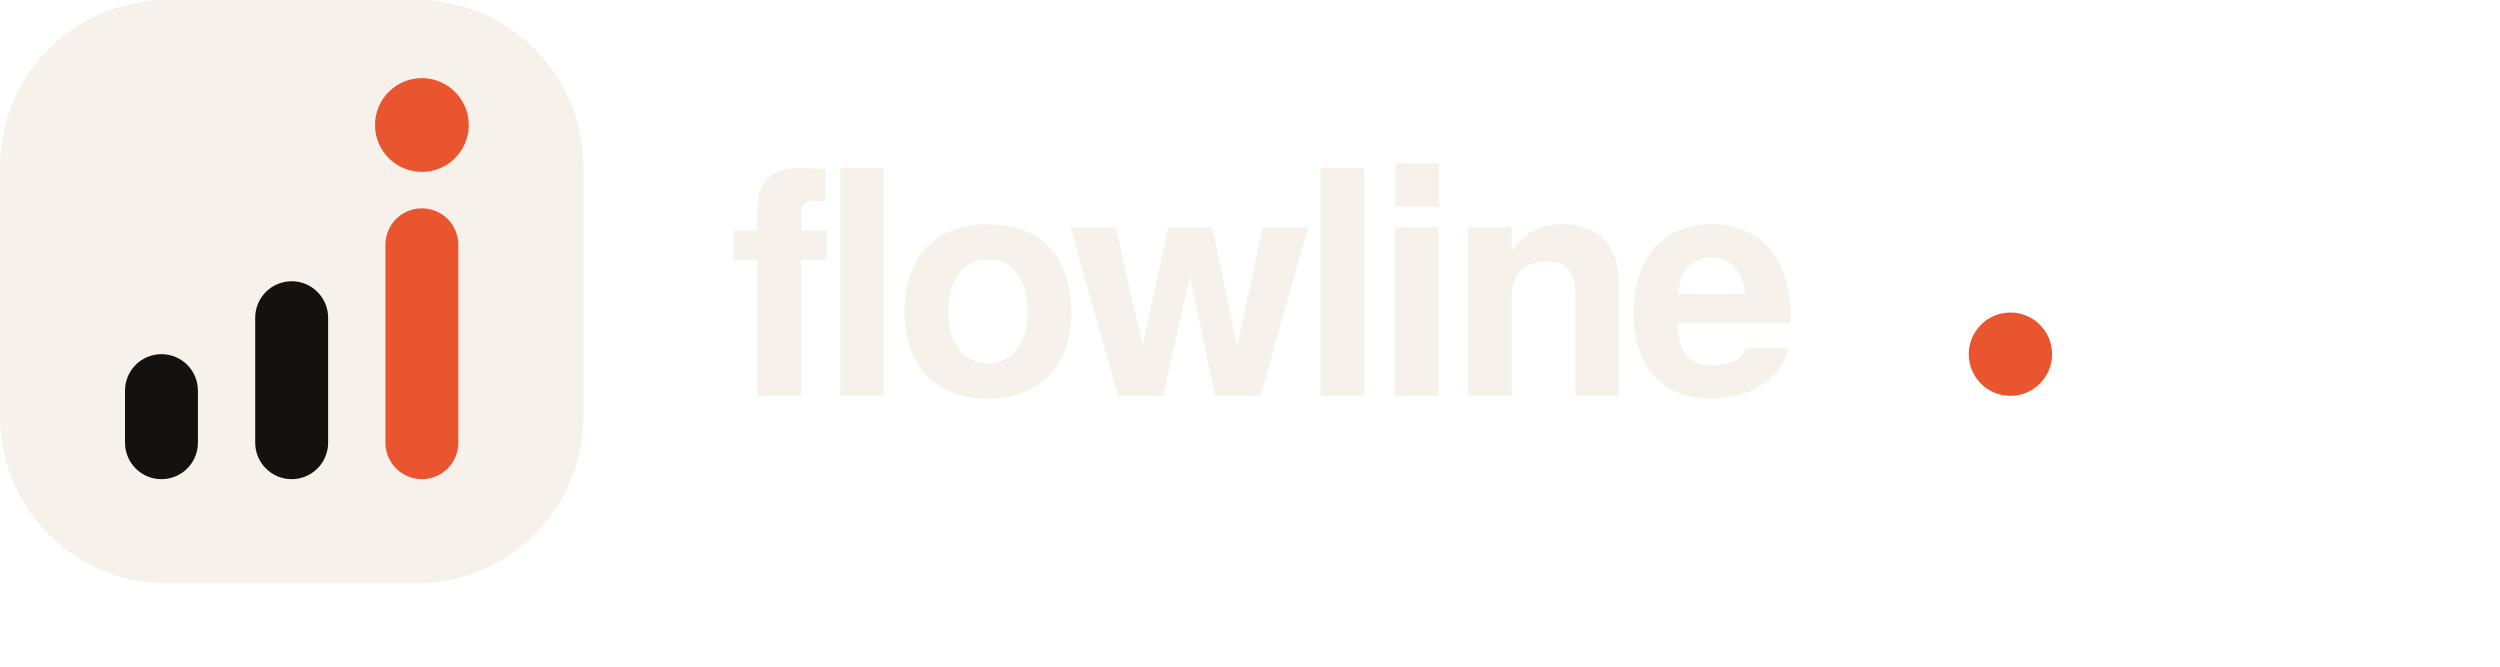
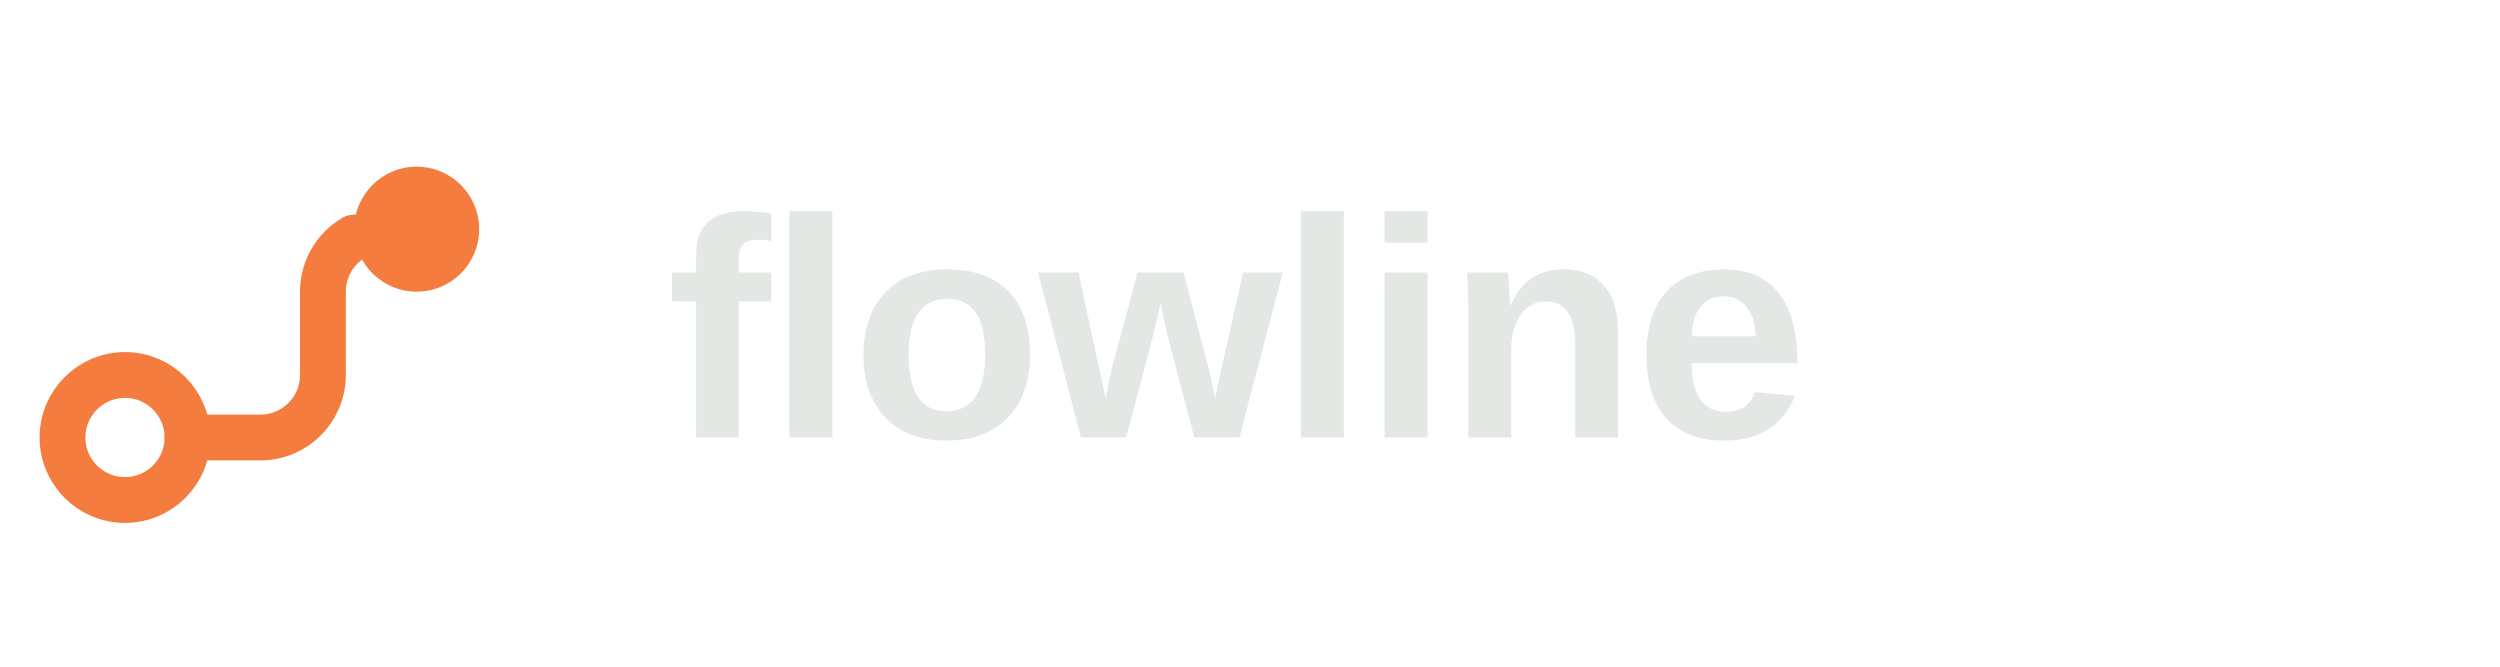
<svg xmlns="http://www.w3.org/2000/svg" viewBox="0 0 240 64" width="240" height="64" fill="none">
-   <rect x="0" y="0" width="56.0" height="56.0" rx="16.0" fill="#F6F2EB" />
-   <rect x="12.0" y="34.0" width="7.0" height="12.0" rx="3.5" fill="#14120F" />
-   <rect x="24.5" y="27.0" width="7.0" height="19.0" rx="3.5" fill="#14120F" />
-   <rect x="37.0" y="20.0" width="7.0" height="26.0" rx="3.5" fill="#E8552F" />
-   <circle cx="40.5" cy="12" r="4.5" fill="#E8552F" />
-   <text x="70" y="38" font-family="'Bricolage Grotesque','Helvetica Neue',sans-serif" font-size="30" font-weight="700" letter-spacing="-1.2" textLength="112" lengthAdjust="spacingAndGlyphs" fill="#F6F2EB">flowline</text>
-   <circle cx="193" cy="34" r="4" fill="#E8552F" />
+   <g transform="translate(2 8) scale(2)">
+     <circle cx="5.0" cy="17.0" r="3.0" fill="none" stroke="#F47C3F" stroke-width="2.2" />
+     <path d="M8 17h3.5a3 3 0 0 0 3-3v-4a3 3 0 0 1 1.5-2.6" fill="none" stroke="#F47C3F" stroke-width="2.2" stroke-linecap="round" />
+     <circle cx="19.0" cy="7.0" r="3.0" fill="#F47C3F" />
+   </g>
+   <text x="64" y="42" font-family="Archivo,'Helvetica Neue',Arial,sans-serif" font-size="30" font-weight="700" font-stretch="112%" letter-spacing="-0.3" textLength="150" lengthAdjust="spacingAndGlyphs" fill="#E4E8E5">flowline</text>
</svg>
